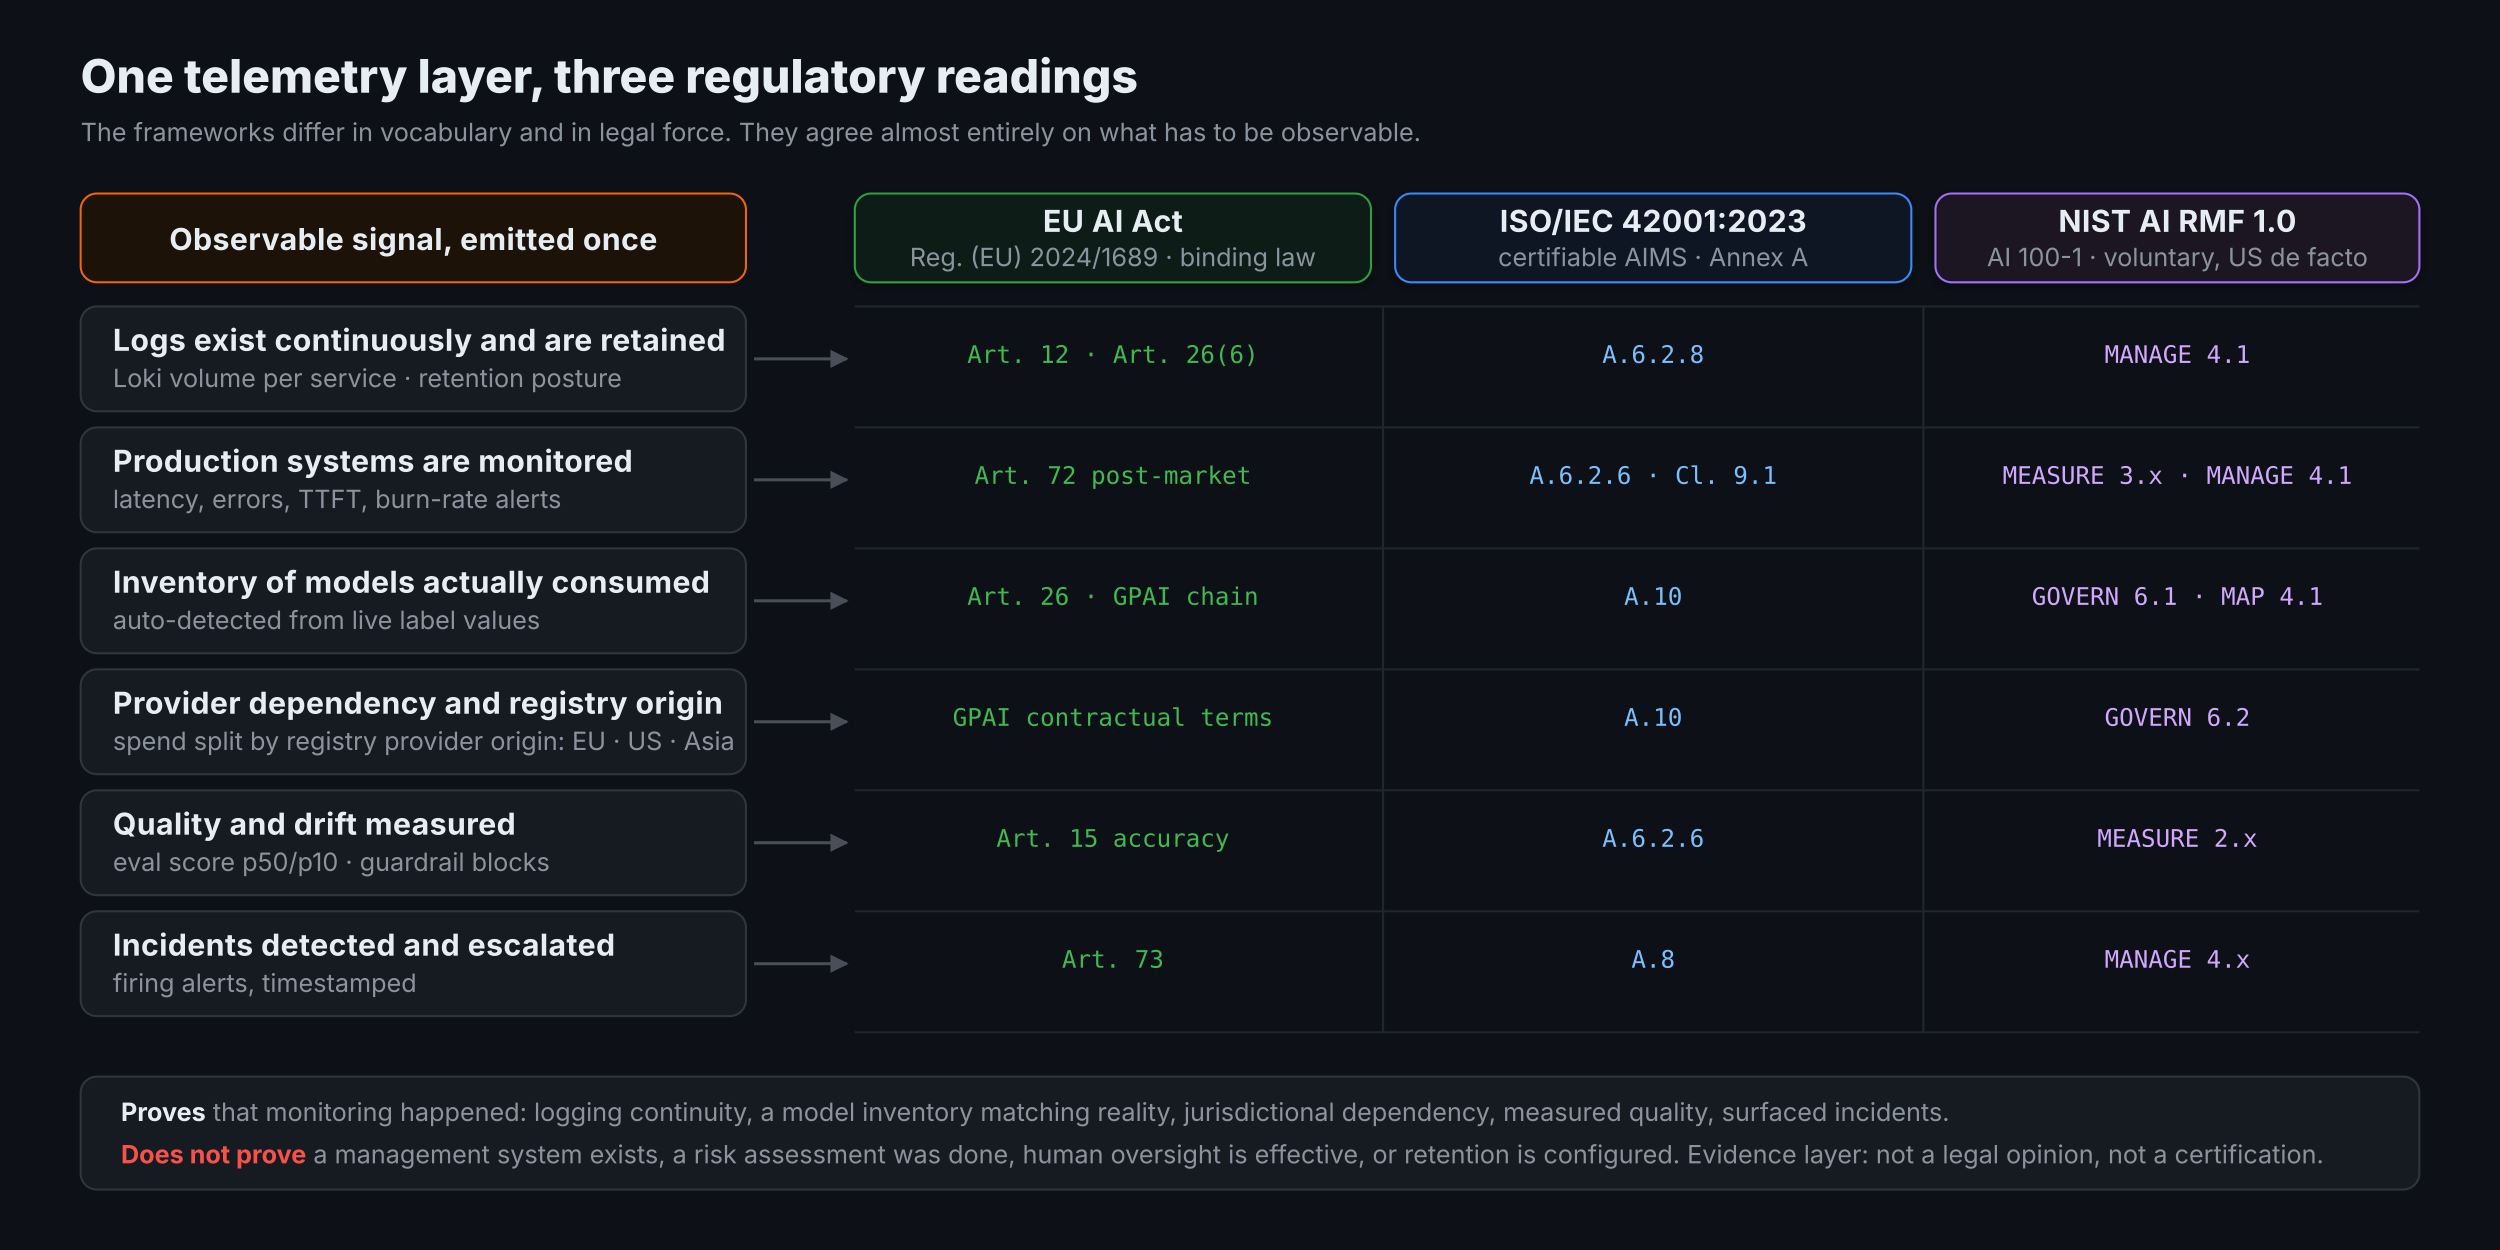
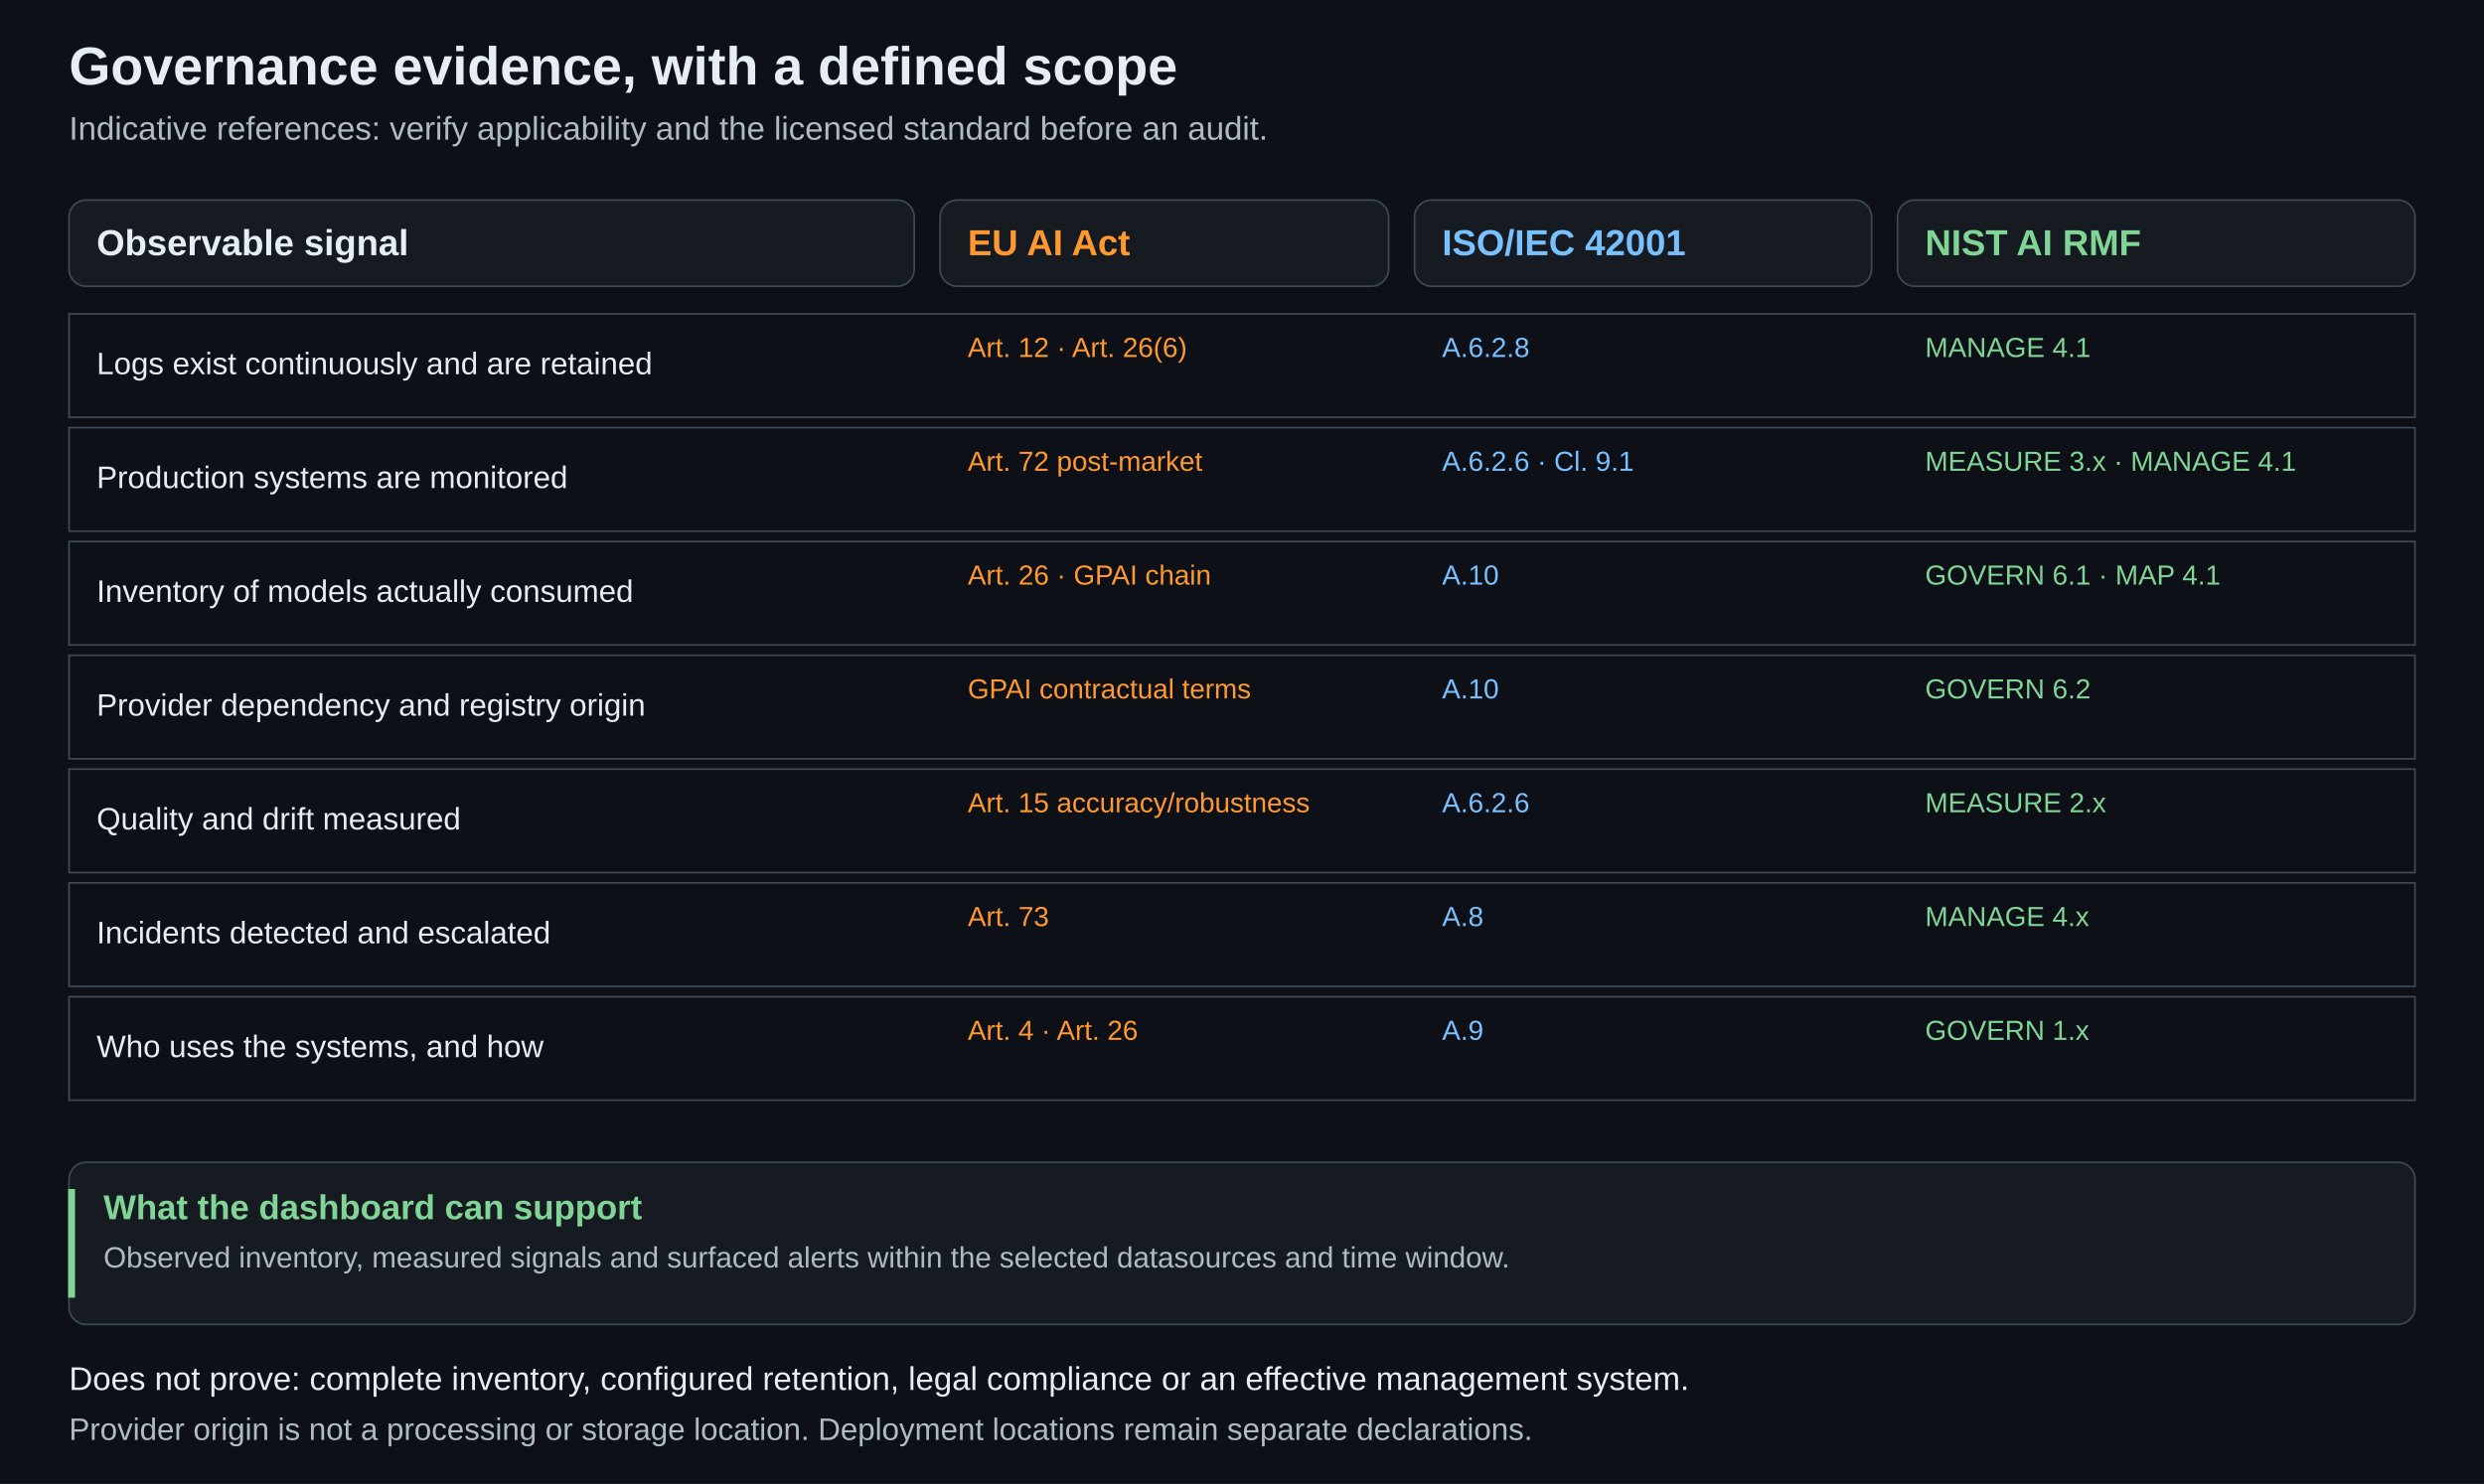
- <svg xmlns="http://www.w3.org/2000/svg" width="1240" height="620" viewBox="0 0 1240 620" font-family="Inter,-apple-system,Segoe UI,Roboto,sans-serif">
-   <defs>
-     <linearGradient id="sig" x1="0" y1="0" x2="1" y2="0">
-       <stop offset="0" stop-color="#F46800" />
-       <stop offset="1" stop-color="#FF9830" />
-     </linearGradient>
-     <marker id="a" viewBox="0 0 10 10" refX="9" refY="5" markerWidth="6" markerHeight="6" orient="auto-start-reverse">
-       <path d="M0 0 L10 5 L0 10 z" fill="#484f58" />
-     </marker>
-     <filter id="sh">
-       <feDropShadow dx="0" dy="2" stdDeviation="3" flood-color="#000" flood-opacity=".45" />
-     </filter>
-   </defs>
-   <style>
-     .h{fill:#e6edf3;font-size:15px;font-weight:700;letter-spacing:.2px}
-     .s{fill:#8b949e;font-size:12.5px}
-     .c{font-size:12px;font-family:ui-monospace,SFMono-Regular,Menlo,monospace}
-     .box{fill:#161b22;stroke:#30363d;rx:8}
-   </style>
-   <rect width="1240" height="620" fill="#0d1117" />
-   <text x="40" y="46" fill="#e6edf3" font-size="23" font-weight="800">One telemetry layer, three regulatory readings</text>
-   <text x="40" y="70" class="s" font-size="13.5">The frameworks differ in vocabulary and in legal force. They agree almost entirely on what has to be observable.</text>
-   <rect x="40" y="96" width="330" height="44" rx="8" fill="#1c1207" stroke="#F46800" />
-   <text x="205" y="124" text-anchor="middle" class="h" fill="#FF9830">Observable signal, emitted once</text>
-   <g class="s" font-size="12.5">
-     <rect x="40" y="152" width="330" height="52" class="box" />
-     <text x="56" y="174" class="h" font-size="13">Logs exist continuously and are retained</text>
-     <text x="56" y="192">Loki volume per service · retention posture</text>
-     <rect x="40" y="212" width="330" height="52" class="box" />
-     <text x="56" y="234" class="h" font-size="13">Production systems are monitored</text>
-     <text x="56" y="252">latency, errors, TTFT, burn-rate alerts</text>
-     <rect x="40" y="272" width="330" height="52" class="box" />
-     <text x="56" y="294" class="h" font-size="13">Inventory of models actually consumed</text>
-     <text x="56" y="312">auto-detected from live label values</text>
-     <rect x="40" y="332" width="330" height="52" class="box" />
-     <text x="56" y="354" class="h" font-size="13">Provider dependency and registry origin</text>
-     <text x="56" y="372">spend split by registry provider origin: EU · US · Asia</text>
-     <rect x="40" y="392" width="330" height="52" class="box" />
-     <text x="56" y="414" class="h" font-size="13">Quality and drift measured</text>
-     <text x="56" y="432">eval score p50/p10 · guardrail blocks</text>
-     <rect x="40" y="452" width="330" height="52" class="box" />
-     <text x="56" y="474" class="h" font-size="13">Incidents detected and escalated</text>
-     <text x="56" y="492">firing alerts, timestamped</text>
-   </g>
-   <g stroke="#484f58" stroke-width="1.5" fill="none" marker-end="url(#a)">
-     <path d="M374 178 H 420" />
-     <path d="M374 238 H 420" />
-     <path d="M374 298 H 420" />
-     <path d="M374 358 H 420" />
-     <path d="M374 418 H 420" />
-     <path d="M374 478 H 420" />
-   </g>
-   <g>
-     <rect x="424" y="96" width="256" height="44" rx="8" fill="#0f1b12" stroke="#2ea043" filter="url(#sh)" />
-     <text x="552" y="115" text-anchor="middle" class="h" fill="#3fb950">EU AI Act</text>
-     <text x="552" y="132" text-anchor="middle" class="s" font-size="11">Reg. (EU) 2024/1689 · binding law</text>
-     <rect x="692" y="96" width="256" height="44" rx="8" fill="#0f1720" stroke="#388bfd" filter="url(#sh)" />
-     <text x="820" y="115" text-anchor="middle" class="h" fill="#79c0ff">ISO/IEC 42001:2023</text>
-     <text x="820" y="132" text-anchor="middle" class="s" font-size="11">certifiable AIMS · Annex A</text>
-     <rect x="960" y="96" width="240" height="44" rx="8" fill="#1a1420" stroke="#a371f7" filter="url(#sh)" />
-     <text x="1080" y="115" text-anchor="middle" class="h" fill="#d2a8ff">NIST AI RMF 1.0</text>
-     <text x="1080" y="132" text-anchor="middle" class="s" font-size="11">AI 100-1 · voluntary, US de facto</text>
-   </g>
-   <g class="c">
-     <g fill="#3fb950">
-       <text x="552" y="180" text-anchor="middle">Art. 12 · Art. 26(6)</text>
-       <text x="552" y="240" text-anchor="middle">Art. 72 post-market</text>
-       <text x="552" y="300" text-anchor="middle">Art. 26 · GPAI chain</text>
-       <text x="552" y="360" text-anchor="middle">GPAI contractual terms</text>
-       <text x="552" y="420" text-anchor="middle">Art. 15 accuracy</text>
-       <text x="552" y="480" text-anchor="middle">Art. 73</text>
-     </g>
-     <g fill="#79c0ff">
-       <text x="820" y="180" text-anchor="middle">A.6.2.8</text>
-       <text x="820" y="240" text-anchor="middle">A.6.2.6 · Cl. 9.1</text>
-       <text x="820" y="300" text-anchor="middle">A.10</text>
-       <text x="820" y="360" text-anchor="middle">A.10</text>
-       <text x="820" y="420" text-anchor="middle">A.6.2.6</text>
-       <text x="820" y="480" text-anchor="middle">A.8</text>
-     </g>
-     <g fill="#d2a8ff">
-       <text x="1080" y="180" text-anchor="middle">MANAGE 4.1</text>
-       <text x="1080" y="240" text-anchor="middle">MEASURE 3.x · MANAGE 4.1</text>
-       <text x="1080" y="300" text-anchor="middle">GOVERN 6.1 · MAP 4.1</text>
-       <text x="1080" y="360" text-anchor="middle">GOVERN 6.2</text>
-       <text x="1080" y="420" text-anchor="middle">MEASURE 2.x</text>
-       <text x="1080" y="480" text-anchor="middle">MANAGE 4.x</text>
-     </g>
-   </g>
-   <g stroke="#21262d" stroke-width="1">
-     <line x1="424" y1="152" x2="1200" y2="152" />
-     <line x1="424" y1="212" x2="1200" y2="212" />
-     <line x1="424" y1="272" x2="1200" y2="272" />
-     <line x1="424" y1="332" x2="1200" y2="332" />
-     <line x1="424" y1="392" x2="1200" y2="392" />
-     <line x1="424" y1="452" x2="1200" y2="452" />
-     <line x1="424" y1="512" x2="1200" y2="512" />
-     <line x1="686" y1="152" x2="686" y2="512" />
-     <line x1="954" y1="152" x2="954" y2="512" />
-   </g>
-   <rect x="40" y="534" width="1160" height="56" rx="8" fill="#161b22" stroke="#30363d" />
-   <text x="60" y="556" class="s" font-size="12.5">
-     <tspan fill="#e6edf3" font-weight="700">Proves</tspan> that monitoring happened: logging continuity, a model inventory matching reality, jurisdictional dependency, measured quality, surfaced incidents.</text>
-   <text x="60" y="577" class="s" font-size="12.5">
-     <tspan fill="#f85149" font-weight="700">Does not prove</tspan> a management system exists, a risk assessment was done, human oversight is effective, or retention is configured. Evidence layer: not a legal opinion, not a certification.</text>
+ <svg xmlns="http://www.w3.org/2000/svg" width="1440" height="860" viewBox="0 0 1440 860" role="img" aria-labelledby="title desc">
+   <rect x="0" y="0" width="1440" height="860" rx="0" fill="#0d1117" stroke="#0d1117" />
+   <text x="40" y="49" font-family="Arial, Helvetica, sans-serif" font-size="31" font-weight="700" fill="#e6edf3">Governance evidence, with a defined scope</text>
+   <text x="40" y="81" font-family="Arial, Helvetica, sans-serif" font-size="19" font-weight="400" fill="#b0bac5">Indicative references: verify applicability and the licensed standard before an audit.</text>
+   <rect x="40" y="116" width="490" height="50" rx="10" fill="#161b22" stroke="#3d4856" />
+   <text x="56" y="148" font-family="Arial, Helvetica, sans-serif" font-size="21" font-weight="700" fill="#e6edf3">Observable signal</text>
+   <rect x="545" y="116" width="260" height="50" rx="10" fill="#161b22" stroke="#3d4856" />
+   <text x="561" y="148" font-family="Arial, Helvetica, sans-serif" font-size="21" font-weight="700" fill="#ff9830">EU AI Act</text>
+   <rect x="820" y="116" width="265" height="50" rx="10" fill="#161b22" stroke="#3d4856" />
+   <text x="836" y="148" font-family="Arial, Helvetica, sans-serif" font-size="21" font-weight="700" fill="#79c0ff">ISO/IEC 42001</text>
+   <rect x="1100" y="116" width="300" height="50" rx="10" fill="#161b22" stroke="#3d4856" />
+   <text x="1116" y="148" font-family="Arial, Helvetica, sans-serif" font-size="21" font-weight="700" fill="#80d495">NIST AI RMF</text>
+   <rect x="40" y="182" width="1360" height="60" rx="0" fill="#0d1117" stroke="#3d4856" />
+   <text x="56" y="217" font-family="Arial, Helvetica, sans-serif" font-size="18" font-weight="400" fill="#e6edf3">Logs exist continuously and are retained</text>
+   <text x="561" y="207" font-family="Arial, Helvetica, sans-serif" font-size="16" font-weight="400" fill="#ff9830">Art. 12 · Art. 26(6)</text>
+   <text x="836" y="207" font-family="Arial, Helvetica, sans-serif" font-size="16" font-weight="400" fill="#79c0ff">A.6.2.8</text>
+   <text x="1116" y="207" font-family="Arial, Helvetica, sans-serif" font-size="16" font-weight="400" fill="#80d495">MANAGE 4.1</text>
+   <rect x="40" y="248" width="1360" height="60" rx="0" fill="#0d1117" stroke="#3d4856" />
+   <text x="56" y="283" font-family="Arial, Helvetica, sans-serif" font-size="18" font-weight="400" fill="#e6edf3">Production systems are monitored</text>
+   <text x="561" y="273" font-family="Arial, Helvetica, sans-serif" font-size="16" font-weight="400" fill="#ff9830">Art. 72 post-market</text>
+   <text x="836" y="273" font-family="Arial, Helvetica, sans-serif" font-size="16" font-weight="400" fill="#79c0ff">A.6.2.6 · Cl. 9.1</text>
+   <text x="1116" y="273" font-family="Arial, Helvetica, sans-serif" font-size="16" font-weight="400" fill="#80d495">MEASURE 3.x · MANAGE 4.1</text>
+   <rect x="40" y="314" width="1360" height="60" rx="0" fill="#0d1117" stroke="#3d4856" />
+   <text x="56" y="349" font-family="Arial, Helvetica, sans-serif" font-size="18" font-weight="400" fill="#e6edf3">Inventory of models actually consumed</text>
+   <text x="561" y="339" font-family="Arial, Helvetica, sans-serif" font-size="16" font-weight="400" fill="#ff9830">Art. 26 · GPAI chain</text>
+   <text x="836" y="339" font-family="Arial, Helvetica, sans-serif" font-size="16" font-weight="400" fill="#79c0ff">A.10</text>
+   <text x="1116" y="339" font-family="Arial, Helvetica, sans-serif" font-size="16" font-weight="400" fill="#80d495">GOVERN 6.1 · MAP 4.1</text>
+   <rect x="40" y="380" width="1360" height="60" rx="0" fill="#0d1117" stroke="#3d4856" />
+   <text x="56" y="415" font-family="Arial, Helvetica, sans-serif" font-size="18" font-weight="400" fill="#e6edf3">Provider dependency and registry origin</text>
+   <text x="561" y="405" font-family="Arial, Helvetica, sans-serif" font-size="16" font-weight="400" fill="#ff9830">GPAI contractual terms</text>
+   <text x="836" y="405" font-family="Arial, Helvetica, sans-serif" font-size="16" font-weight="400" fill="#79c0ff">A.10</text>
+   <text x="1116" y="405" font-family="Arial, Helvetica, sans-serif" font-size="16" font-weight="400" fill="#80d495">GOVERN 6.2</text>
+   <rect x="40" y="446" width="1360" height="60" rx="0" fill="#0d1117" stroke="#3d4856" />
+   <text x="56" y="481" font-family="Arial, Helvetica, sans-serif" font-size="18" font-weight="400" fill="#e6edf3">Quality and drift measured</text>
+   <text x="561" y="471" font-family="Arial, Helvetica, sans-serif" font-size="16" font-weight="400" fill="#ff9830">Art. 15 accuracy/robustness</text>
+   <text x="836" y="471" font-family="Arial, Helvetica, sans-serif" font-size="16" font-weight="400" fill="#79c0ff">A.6.2.6</text>
+   <text x="1116" y="471" font-family="Arial, Helvetica, sans-serif" font-size="16" font-weight="400" fill="#80d495">MEASURE 2.x</text>
+   <rect x="40" y="512" width="1360" height="60" rx="0" fill="#0d1117" stroke="#3d4856" />
+   <text x="56" y="547" font-family="Arial, Helvetica, sans-serif" font-size="18" font-weight="400" fill="#e6edf3">Incidents detected and escalated</text>
+   <text x="561" y="537" font-family="Arial, Helvetica, sans-serif" font-size="16" font-weight="400" fill="#ff9830">Art. 73</text>
+   <text x="836" y="537" font-family="Arial, Helvetica, sans-serif" font-size="16" font-weight="400" fill="#79c0ff">A.8</text>
+   <text x="1116" y="537" font-family="Arial, Helvetica, sans-serif" font-size="16" font-weight="400" fill="#80d495">MANAGE 4.x</text>
+   <rect x="40" y="578" width="1360" height="60" rx="0" fill="#0d1117" stroke="#3d4856" />
+   <text x="56" y="613" font-family="Arial, Helvetica, sans-serif" font-size="18" font-weight="400" fill="#e6edf3">Who uses the systems, and how</text>
+   <text x="561" y="603" font-family="Arial, Helvetica, sans-serif" font-size="16" font-weight="400" fill="#ff9830">Art. 4 · Art. 26</text>
+   <text x="836" y="603" font-family="Arial, Helvetica, sans-serif" font-size="16" font-weight="400" fill="#79c0ff">A.9</text>
+   <text x="1116" y="603" font-family="Arial, Helvetica, sans-serif" font-size="16" font-weight="400" fill="#80d495">GOVERN 1.x</text>
+   <rect x="40" y="674" width="1360" height="94" rx="10" fill="#161b22" stroke="#3d4856" />
+   <rect x="40" y="690" width="3" height="62" rx="0" fill="#80d495" stroke="#80d495" />
+   <text x="60" y="707" font-family="Arial, Helvetica, sans-serif" font-size="20" font-weight="700" fill="#80d495">What the dashboard can support</text>
+   <text x="60" y="735" font-family="Arial, Helvetica, sans-serif" font-size="17" font-weight="400" fill="#b0bac5">Observed inventory, measured signals and surfaced alerts within the selected datasources and time window.</text>
+   <text x="40" y="806" font-family="Arial, Helvetica, sans-serif" font-size="19" font-weight="400" fill="#e6edf3">Does not prove: complete inventory, configured retention, legal compliance or an effective management system.</text>
+   <text x="40" y="835" font-family="Arial, Helvetica, sans-serif" font-size="18" font-weight="400" fill="#b0bac5">Provider origin is not a processing or storage location. Deployment locations remain separate declarations.</text>
</svg>
